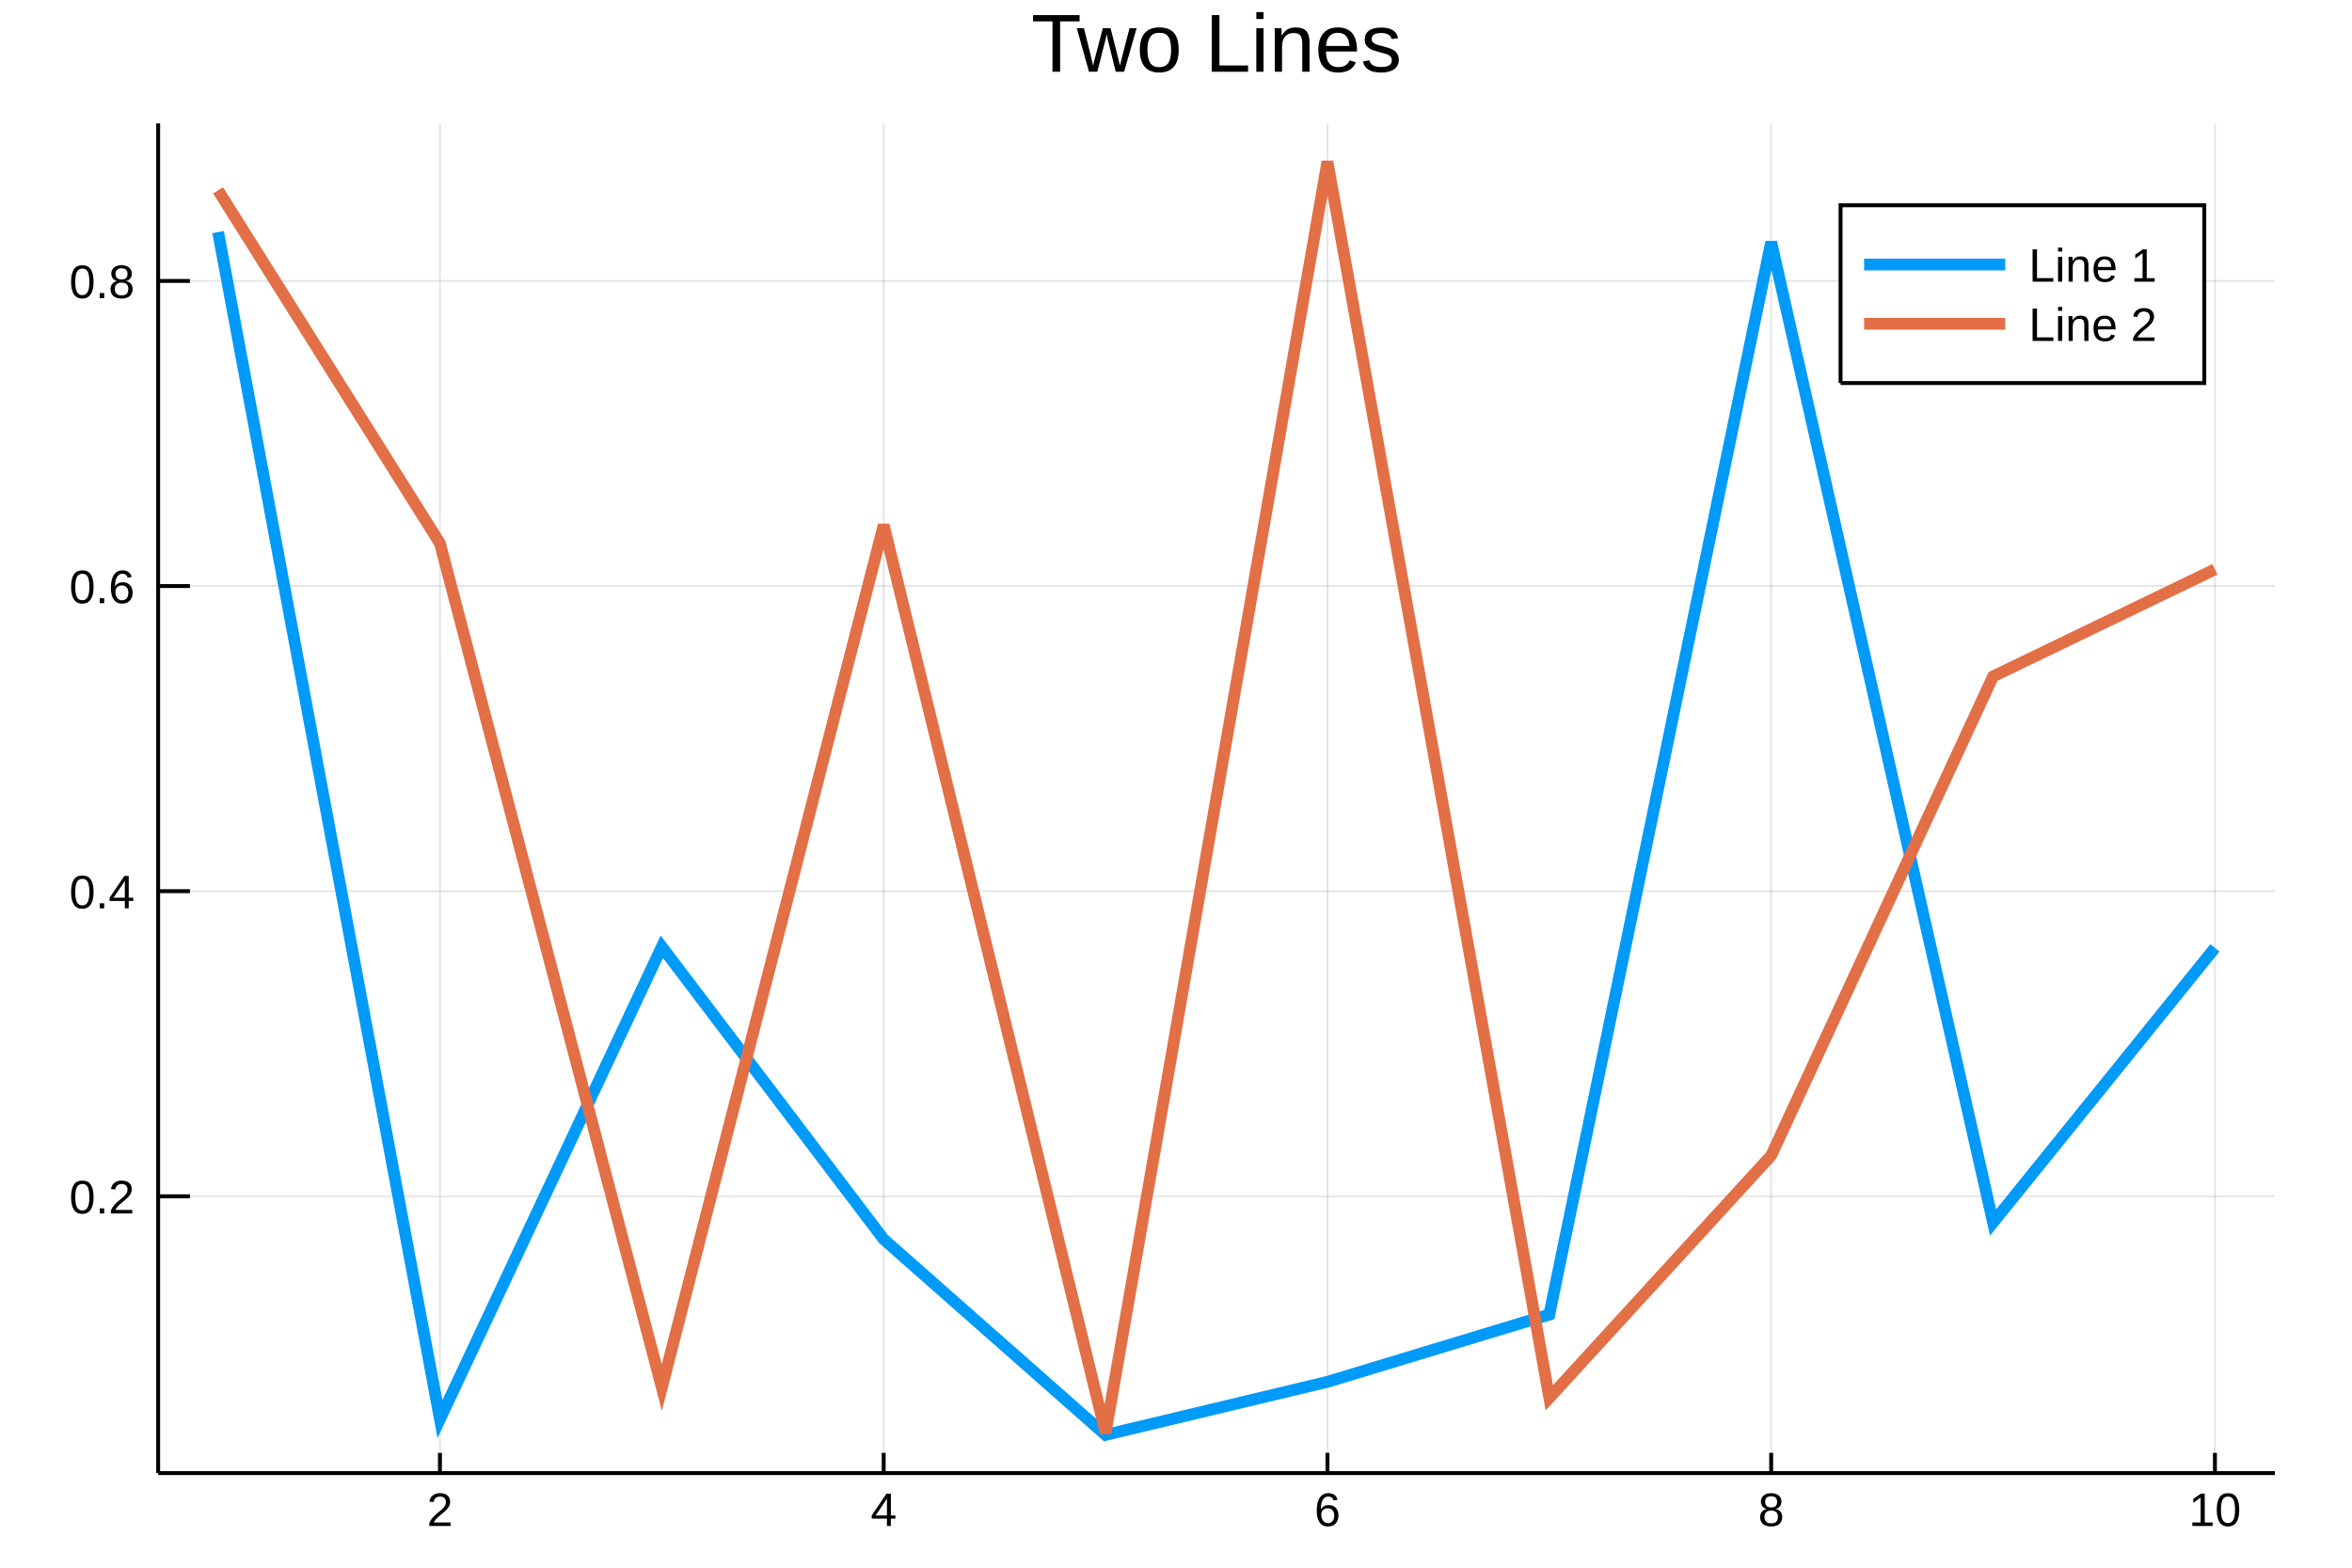
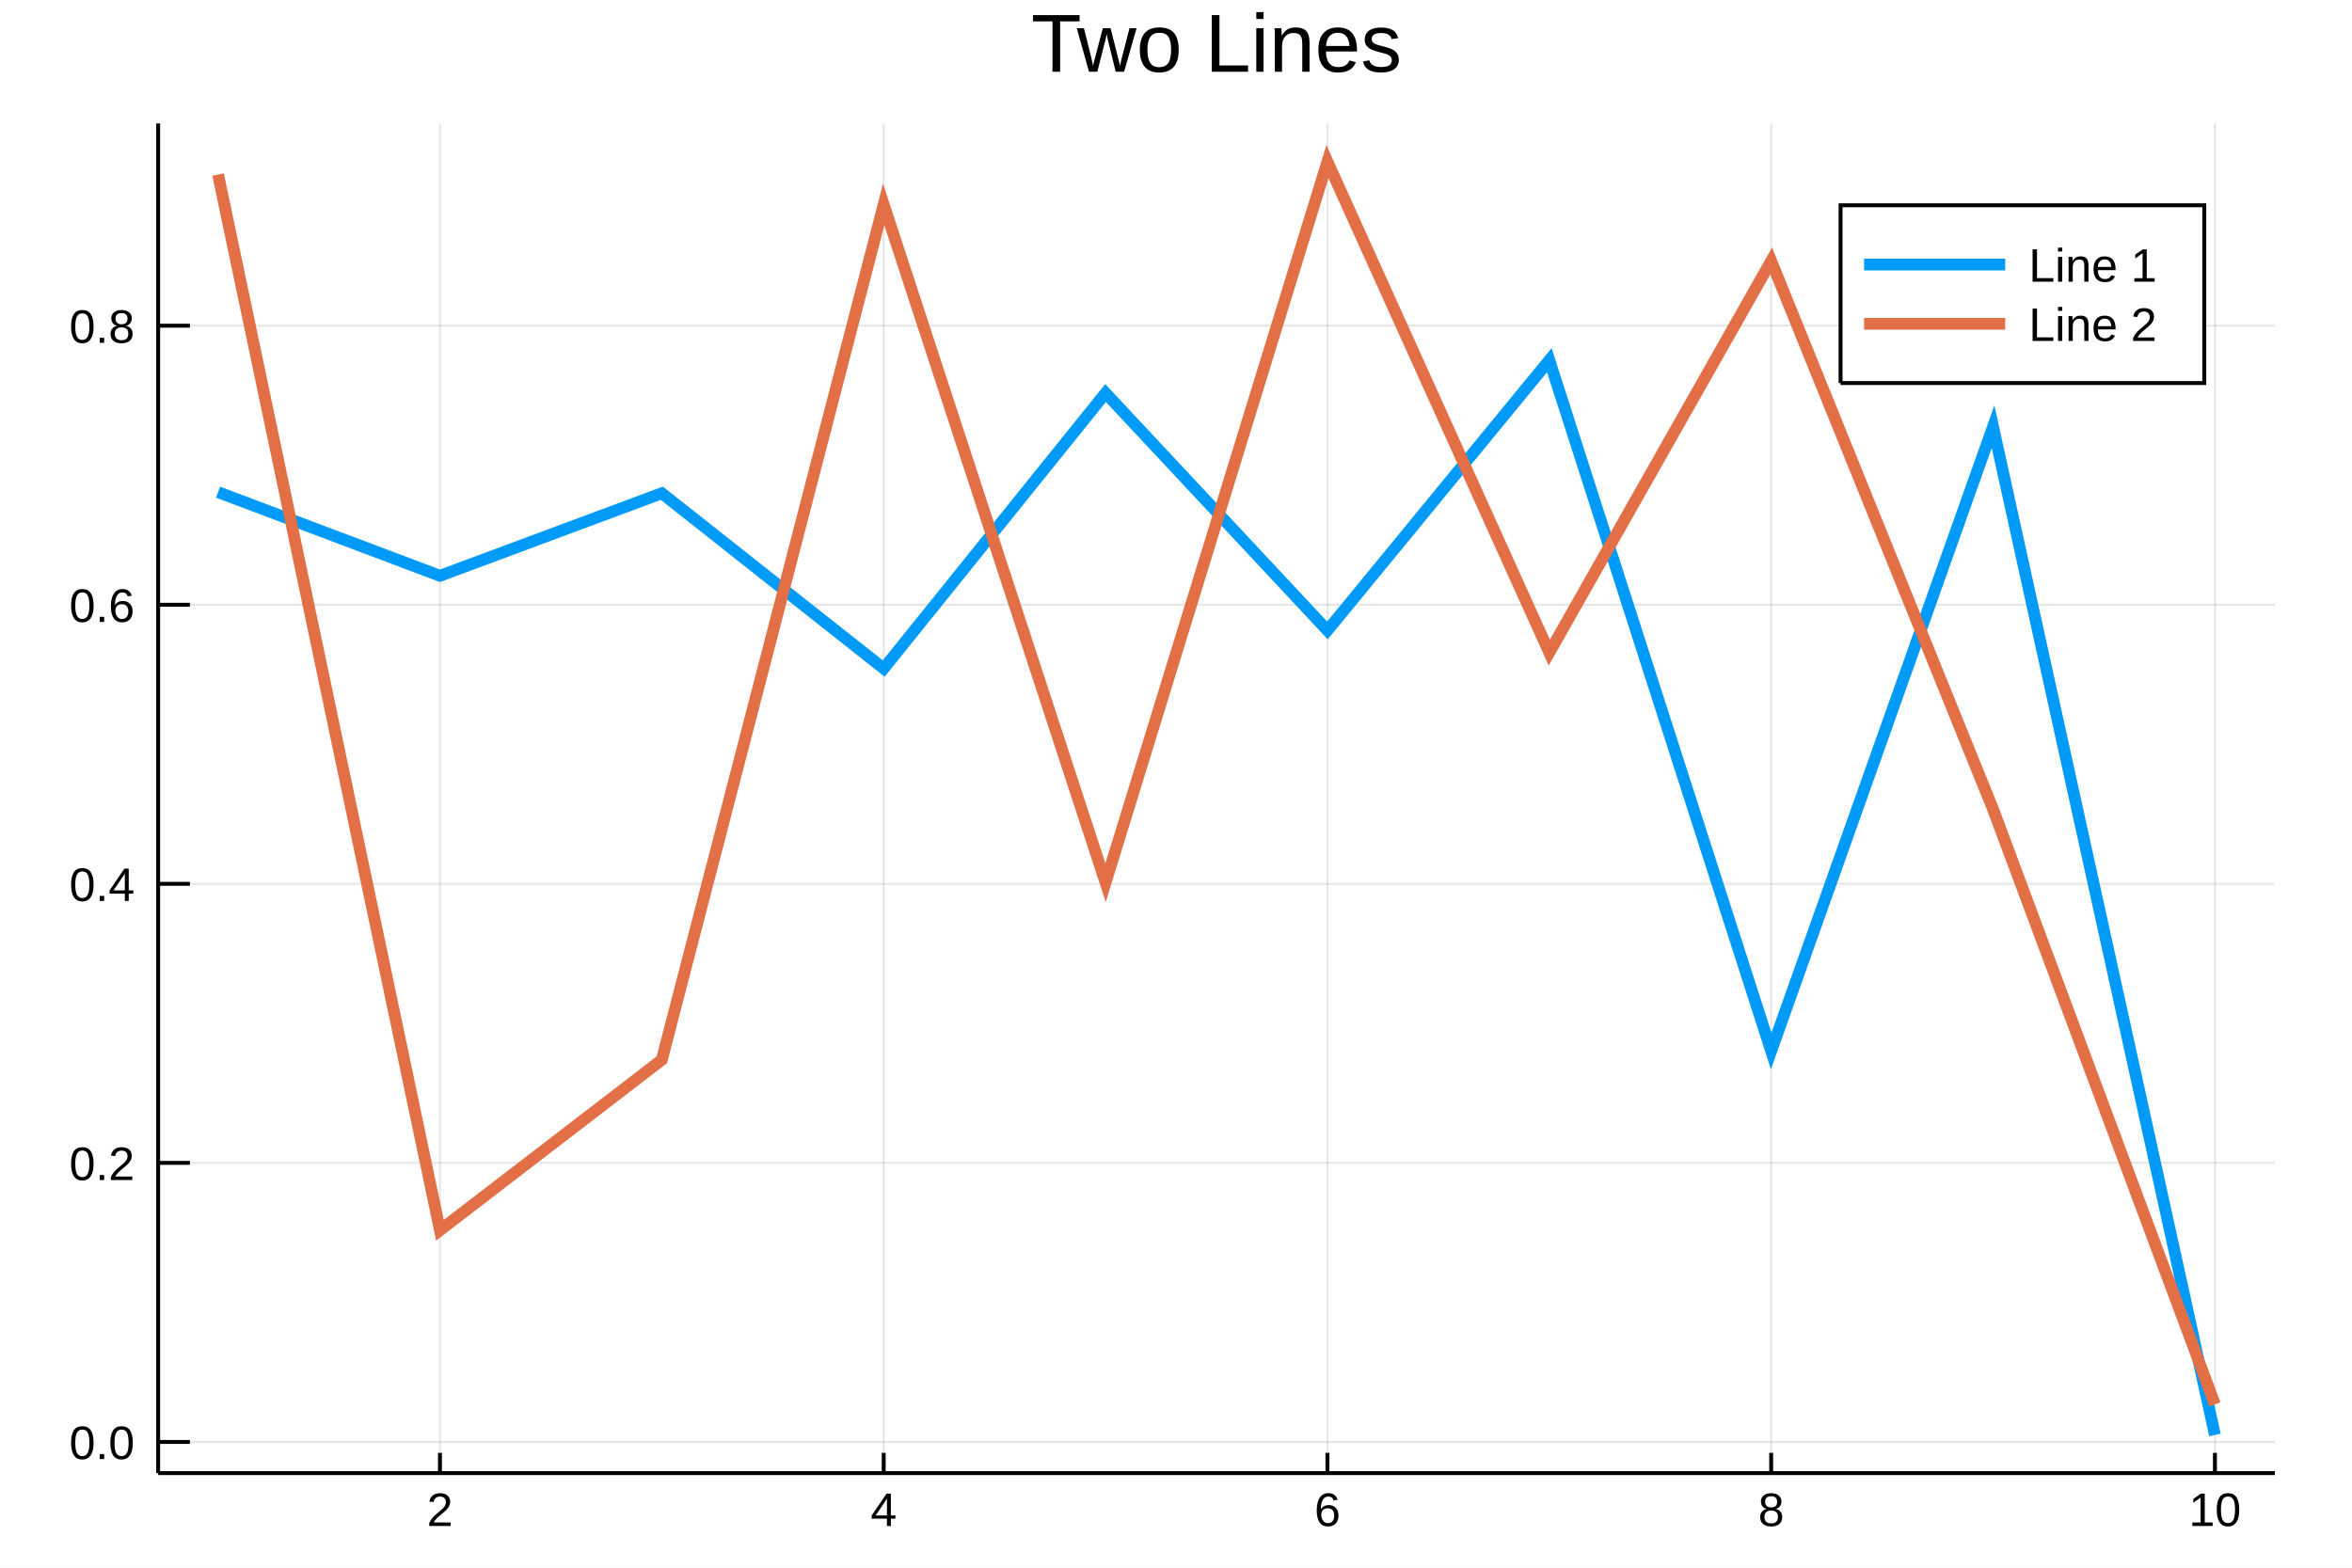
<svg xmlns="http://www.w3.org/2000/svg" width="600" height="400" viewBox="0 0 2400 1600">
  <defs>
-     <clipPath id="clip6900">
+     <clipPath id="clip1600">
      <rect x="0" y="0" width="2000" height="2000" />
    </clipPath>
  </defs>
  <defs>
-     <clipPath id="clip6901">
+     <clipPath id="clip1601">
      <rect x="0" y="0" width="2400" height="1600" />
    </clipPath>
  </defs>
-   <polygon clip-path="url(#clip6901)" points=" 0,1600 2400,1600 2400,0 0,0    " fill="#ffffff" fill-rule="evenodd" fill-opacity="1" />
+   <polygon clip-path="url(#clip1601)" points=" 0,1600 2400,1600 2400,0 0,0    " fill="#ffffff" fill-rule="evenodd" fill-opacity="1" />
  <defs>
-     <clipPath id="clip6902">
+     <clipPath id="clip1602">
      <rect x="480" y="0" width="1681" height="1600" />
    </clipPath>
  </defs>
-   <polygon clip-path="url(#clip6901)" points=" 161.394,1503.47 2321.26,1503.47 2321.26,125.984 161.394,125.984    " fill="#ffffff" fill-rule="evenodd" fill-opacity="1" />
+   <polygon clip-path="url(#clip1601)" points=" 161.394,1503.47 2321.26,1503.47 2321.26,125.984 161.394,125.984    " fill="#ffffff" fill-rule="evenodd" fill-opacity="1" />
  <defs>
-     <clipPath id="clip6903">
+     <clipPath id="clip1603">
      <rect x="161" y="125" width="2161" height="1378" />
    </clipPath>
  </defs>
-   <polyline clip-path="url(#clip6903)" style="stroke:#000000; stroke-width:2; stroke-opacity:0.1; fill:none" points="   448.923,1503.47 448.923,125.984    " />
-   <polyline clip-path="url(#clip6903)" style="stroke:#000000; stroke-width:2; stroke-opacity:0.1; fill:none" points="   901.725,1503.47 901.725,125.984    " />
-   <polyline clip-path="url(#clip6903)" style="stroke:#000000; stroke-width:2; stroke-opacity:0.1; fill:none" points="   1354.53,1503.47 1354.53,125.984    " />
-   <polyline clip-path="url(#clip6903)" style="stroke:#000000; stroke-width:2; stroke-opacity:0.1; fill:none" points="   1807.33,1503.47 1807.33,125.984    " />
-   <polyline clip-path="url(#clip6903)" style="stroke:#000000; stroke-width:2; stroke-opacity:0.1; fill:none" points="   2260.13,1503.47 2260.13,125.984    " />
-   <polyline clip-path="url(#clip6903)" style="stroke:#000000; stroke-width:2; stroke-opacity:0.1; fill:none" points="   161.394,1220.94 2321.26,1220.94    " />
-   <polyline clip-path="url(#clip6903)" style="stroke:#000000; stroke-width:2; stroke-opacity:0.1; fill:none" points="   161.394,909.539 2321.26,909.539    " />
-   <polyline clip-path="url(#clip6903)" style="stroke:#000000; stroke-width:2; stroke-opacity:0.1; fill:none" points="   161.394,598.134 2321.26,598.134    " />
-   <polyline clip-path="url(#clip6903)" style="stroke:#000000; stroke-width:2; stroke-opacity:0.1; fill:none" points="   161.394,286.729 2321.26,286.729    " />
-   <polyline clip-path="url(#clip6901)" style="stroke:#000000; stroke-width:4; stroke-opacity:1; fill:none" points="   161.394,1503.47 2321.26,1503.47    " />
-   <polyline clip-path="url(#clip6901)" style="stroke:#000000; stroke-width:4; stroke-opacity:1; fill:none" points="   161.394,1503.47 161.394,125.984    " />
-   <polyline clip-path="url(#clip6901)" style="stroke:#000000; stroke-width:4; stroke-opacity:1; fill:none" points="   448.923,1503.47 448.923,1482.81    " />
-   <polyline clip-path="url(#clip6901)" style="stroke:#000000; stroke-width:4; stroke-opacity:1; fill:none" points="   901.725,1503.47 901.725,1482.81    " />
-   <polyline clip-path="url(#clip6901)" style="stroke:#000000; stroke-width:4; stroke-opacity:1; fill:none" points="   1354.53,1503.47 1354.53,1482.81    " />
-   <polyline clip-path="url(#clip6901)" style="stroke:#000000; stroke-width:4; stroke-opacity:1; fill:none" points="   1807.33,1503.47 1807.33,1482.81    " />
-   <polyline clip-path="url(#clip6901)" style="stroke:#000000; stroke-width:4; stroke-opacity:1; fill:none" points="   2260.13,1503.47 2260.13,1482.81    " />
-   <polyline clip-path="url(#clip6901)" style="stroke:#000000; stroke-width:4; stroke-opacity:1; fill:none" points="   161.394,1220.94 193.792,1220.94    " />
-   <polyline clip-path="url(#clip6901)" style="stroke:#000000; stroke-width:4; stroke-opacity:1; fill:none" points="   161.394,909.539 193.792,909.539    " />
-   <polyline clip-path="url(#clip6901)" style="stroke:#000000; stroke-width:4; stroke-opacity:1; fill:none" points="   161.394,598.134 193.792,598.134    " />
-   <polyline clip-path="url(#clip6901)" style="stroke:#000000; stroke-width:4; stroke-opacity:1; fill:none" points="   161.394,286.729 193.792,286.729    " />
-   <g clip-path="url(#clip6901)">
+   <polyline clip-path="url(#clip1603)" style="stroke:#000000; stroke-width:2; stroke-opacity:0.1; fill:none" points="   448.923,1503.47 448.923,125.984    " />
+   <polyline clip-path="url(#clip1603)" style="stroke:#000000; stroke-width:2; stroke-opacity:0.1; fill:none" points="   901.725,1503.47 901.725,125.984    " />
+   <polyline clip-path="url(#clip1603)" style="stroke:#000000; stroke-width:2; stroke-opacity:0.1; fill:none" points="   1354.53,1503.47 1354.53,125.984    " />
+   <polyline clip-path="url(#clip1603)" style="stroke:#000000; stroke-width:2; stroke-opacity:0.1; fill:none" points="   1807.33,1503.47 1807.33,125.984    " />
+   <polyline clip-path="url(#clip1603)" style="stroke:#000000; stroke-width:2; stroke-opacity:0.1; fill:none" points="   2260.13,1503.47 2260.13,125.984    " />
+   <polyline clip-path="url(#clip1603)" style="stroke:#000000; stroke-width:2; stroke-opacity:0.1; fill:none" points="   161.394,1471.66 2321.26,1471.66    " />
+   <polyline clip-path="url(#clip1603)" style="stroke:#000000; stroke-width:2; stroke-opacity:0.1; fill:none" points="   161.394,1186.85 2321.26,1186.85    " />
+   <polyline clip-path="url(#clip1603)" style="stroke:#000000; stroke-width:2; stroke-opacity:0.1; fill:none" points="   161.394,902.034 2321.26,902.034    " />
+   <polyline clip-path="url(#clip1603)" style="stroke:#000000; stroke-width:2; stroke-opacity:0.1; fill:none" points="   161.394,617.224 2321.26,617.224    " />
+   <polyline clip-path="url(#clip1603)" style="stroke:#000000; stroke-width:2; stroke-opacity:0.1; fill:none" points="   161.394,332.413 2321.26,332.413    " />
+   <polyline clip-path="url(#clip1601)" style="stroke:#000000; stroke-width:4; stroke-opacity:1; fill:none" points="   161.394,1503.47 2321.26,1503.47    " />
+   <polyline clip-path="url(#clip1601)" style="stroke:#000000; stroke-width:4; stroke-opacity:1; fill:none" points="   161.394,1503.47 161.394,125.984    " />
+   <polyline clip-path="url(#clip1601)" style="stroke:#000000; stroke-width:4; stroke-opacity:1; fill:none" points="   448.923,1503.47 448.923,1482.81    " />
+   <polyline clip-path="url(#clip1601)" style="stroke:#000000; stroke-width:4; stroke-opacity:1; fill:none" points="   901.725,1503.47 901.725,1482.81    " />
+   <polyline clip-path="url(#clip1601)" style="stroke:#000000; stroke-width:4; stroke-opacity:1; fill:none" points="   1354.53,1503.47 1354.53,1482.81    " />
+   <polyline clip-path="url(#clip1601)" style="stroke:#000000; stroke-width:4; stroke-opacity:1; fill:none" points="   1807.33,1503.47 1807.33,1482.81    " />
+   <polyline clip-path="url(#clip1601)" style="stroke:#000000; stroke-width:4; stroke-opacity:1; fill:none" points="   2260.13,1503.47 2260.13,1482.81    " />
+   <polyline clip-path="url(#clip1601)" style="stroke:#000000; stroke-width:4; stroke-opacity:1; fill:none" points="   161.394,1471.66 193.792,1471.66    " />
+   <polyline clip-path="url(#clip1601)" style="stroke:#000000; stroke-width:4; stroke-opacity:1; fill:none" points="   161.394,1186.85 193.792,1186.85    " />
+   <polyline clip-path="url(#clip1601)" style="stroke:#000000; stroke-width:4; stroke-opacity:1; fill:none" points="   161.394,902.034 193.792,902.034    " />
+   <polyline clip-path="url(#clip1601)" style="stroke:#000000; stroke-width:4; stroke-opacity:1; fill:none" points="   161.394,617.224 193.792,617.224    " />
+   <polyline clip-path="url(#clip1601)" style="stroke:#000000; stroke-width:4; stroke-opacity:1; fill:none" points="   161.394,332.413 193.792,332.413    " />
+   <g clip-path="url(#clip1601)">
    <text style="fill:#000000; fill-opacity:1; font-family:Arial,Helvetica Neue,Helvetica,sans-serif; font-size:48px; text-anchor:middle;" transform="rotate(0, 448.923, 1557.47)" x="448.923" y="1557.47">2</text>
  </g>
-   <g clip-path="url(#clip6901)">
+   <g clip-path="url(#clip1601)">
    <text style="fill:#000000; fill-opacity:1; font-family:Arial,Helvetica Neue,Helvetica,sans-serif; font-size:48px; text-anchor:middle;" transform="rotate(0, 901.725, 1557.47)" x="901.725" y="1557.47">4</text>
  </g>
-   <g clip-path="url(#clip6901)">
+   <g clip-path="url(#clip1601)">
    <text style="fill:#000000; fill-opacity:1; font-family:Arial,Helvetica Neue,Helvetica,sans-serif; font-size:48px; text-anchor:middle;" transform="rotate(0, 1354.53, 1557.47)" x="1354.53" y="1557.47">6</text>
  </g>
-   <g clip-path="url(#clip6901)">
+   <g clip-path="url(#clip1601)">
    <text style="fill:#000000; fill-opacity:1; font-family:Arial,Helvetica Neue,Helvetica,sans-serif; font-size:48px; text-anchor:middle;" transform="rotate(0, 1807.33, 1557.47)" x="1807.33" y="1557.47">8</text>
  </g>
-   <g clip-path="url(#clip6901)">
+   <g clip-path="url(#clip1601)">
    <text style="fill:#000000; fill-opacity:1; font-family:Arial,Helvetica Neue,Helvetica,sans-serif; font-size:48px; text-anchor:middle;" transform="rotate(0, 2260.13, 1557.47)" x="2260.13" y="1557.47">10</text>
  </g>
-   <g clip-path="url(#clip6901)">
-     <text style="fill:#000000; fill-opacity:1; font-family:Arial,Helvetica Neue,Helvetica,sans-serif; font-size:48px; text-anchor:end;" transform="rotate(0, 137.394, 1238.44)" x="137.394" y="1238.44">0.2</text>
+   <g clip-path="url(#clip1601)">
+     <text style="fill:#000000; fill-opacity:1; font-family:Arial,Helvetica Neue,Helvetica,sans-serif; font-size:48px; text-anchor:end;" transform="rotate(0, 137.394, 1489.16)" x="137.394" y="1489.16">0.0</text>
  </g>
-   <g clip-path="url(#clip6901)">
-     <text style="fill:#000000; fill-opacity:1; font-family:Arial,Helvetica Neue,Helvetica,sans-serif; font-size:48px; text-anchor:end;" transform="rotate(0, 137.394, 927.039)" x="137.394" y="927.039">0.4</text>
+   <g clip-path="url(#clip1601)">
+     <text style="fill:#000000; fill-opacity:1; font-family:Arial,Helvetica Neue,Helvetica,sans-serif; font-size:48px; text-anchor:end;" transform="rotate(0, 137.394, 1204.35)" x="137.394" y="1204.35">0.2</text>
  </g>
-   <g clip-path="url(#clip6901)">
-     <text style="fill:#000000; fill-opacity:1; font-family:Arial,Helvetica Neue,Helvetica,sans-serif; font-size:48px; text-anchor:end;" transform="rotate(0, 137.394, 615.634)" x="137.394" y="615.634">0.6</text>
+   <g clip-path="url(#clip1601)">
+     <text style="fill:#000000; fill-opacity:1; font-family:Arial,Helvetica Neue,Helvetica,sans-serif; font-size:48px; text-anchor:end;" transform="rotate(0, 137.394, 919.534)" x="137.394" y="919.534">0.4</text>
  </g>
-   <g clip-path="url(#clip6901)">
-     <text style="fill:#000000; fill-opacity:1; font-family:Arial,Helvetica Neue,Helvetica,sans-serif; font-size:48px; text-anchor:end;" transform="rotate(0, 137.394, 304.229)" x="137.394" y="304.229">0.8</text>
+   <g clip-path="url(#clip1601)">
+     <text style="fill:#000000; fill-opacity:1; font-family:Arial,Helvetica Neue,Helvetica,sans-serif; font-size:48px; text-anchor:end;" transform="rotate(0, 137.394, 634.724)" x="137.394" y="634.724">0.6</text>
  </g>
-   <g clip-path="url(#clip6901)">
+   <g clip-path="url(#clip1601)">
+     <text style="fill:#000000; fill-opacity:1; font-family:Arial,Helvetica Neue,Helvetica,sans-serif; font-size:48px; text-anchor:end;" transform="rotate(0, 137.394, 349.913)" x="137.394" y="349.913">0.8</text>
+   </g>
+   <g clip-path="url(#clip1601)">
    <text style="fill:#000000; fill-opacity:1; font-family:Arial,Helvetica Neue,Helvetica,sans-serif; font-size:84px; text-anchor:middle;" transform="rotate(0, 1241.33, 73.2)" x="1241.33" y="73.2">Two Lines</text>
  </g>
-   <polyline clip-path="url(#clip6903)" style="stroke:#009af9; stroke-width:12; stroke-opacity:1; fill:none" points="   222.522,236.859 448.923,1448.34 675.324,966.283 901.725,1264.81 1128.13,1464.49 1354.53,1410.32 1580.93,1341.67 1807.33,247.092 2033.73,1247.7 2260.13,967.421       " />
-   <polyline clip-path="url(#clip6903)" style="stroke:#e26f46; stroke-width:12; stroke-opacity:1; fill:none" points="   222.522,194.289 448.923,554.525 675.324,1416.14 901.725,535.856 1128.13,1462.47 1354.53,164.97 1580.93,1426.65 1807.33,1179.33 2033.73,690.375 2260.13,581.087       " />
-   <polygon clip-path="url(#clip6901)" points=" 1878.14,390.944 2249.26,390.944 2249.26,209.504 1878.14,209.504    " fill="#ffffff" fill-rule="evenodd" fill-opacity="1" />
-   <polyline clip-path="url(#clip6901)" style="stroke:#000000; stroke-width:4; stroke-opacity:1; fill:none" points="   1878.14,390.944 2249.26,390.944 2249.26,209.504 1878.14,209.504 1878.14,390.944    " />
-   <polyline clip-path="url(#clip6901)" style="stroke:#009af9; stroke-width:12; stroke-opacity:1; fill:none" points="   1902.14,269.984 2046.14,269.984    " />
-   <g clip-path="url(#clip6901)">
+   <polyline clip-path="url(#clip1603)" style="stroke:#009af9; stroke-width:12; stroke-opacity:1; fill:none" points="   222.522,502.315 448.923,587.657 675.324,503.4 901.725,682.309 1128.13,401.139 1354.53,643.423 1580.93,367.614 1807.33,1072.66 2033.73,435.45 2260.13,1464.49       " />
+   <polyline clip-path="url(#clip1603)" style="stroke:#e26f46; stroke-width:12; stroke-opacity:1; fill:none" points="   222.522,178.15 448.923,1255.6 675.324,1081.67 901.725,208.684 1128.13,900.839 1354.53,164.97 1580.93,666.068 1807.33,266.306 2033.73,825.881 2260.13,1433.29       " />
+   <polygon clip-path="url(#clip1601)" points=" 1878.14,390.944 2249.26,390.944 2249.26,209.504 1878.14,209.504    " fill="#ffffff" fill-rule="evenodd" fill-opacity="1" />
+   <polyline clip-path="url(#clip1601)" style="stroke:#000000; stroke-width:4; stroke-opacity:1; fill:none" points="   1878.14,390.944 2249.26,390.944 2249.26,209.504 1878.14,209.504 1878.14,390.944    " />
+   <polyline clip-path="url(#clip1601)" style="stroke:#009af9; stroke-width:12; stroke-opacity:1; fill:none" points="   1902.14,269.984 2046.14,269.984    " />
+   <g clip-path="url(#clip1601)">
    <text style="fill:#000000; fill-opacity:1; font-family:Arial,Helvetica Neue,Helvetica,sans-serif; font-size:48px; text-anchor:start;" transform="rotate(0, 2070.14, 287.484)" x="2070.14" y="287.484">Line 1</text>
  </g>
-   <polyline clip-path="url(#clip6901)" style="stroke:#e26f46; stroke-width:12; stroke-opacity:1; fill:none" points="   1902.14,330.464 2046.14,330.464    " />
-   <g clip-path="url(#clip6901)">
+   <polyline clip-path="url(#clip1601)" style="stroke:#e26f46; stroke-width:12; stroke-opacity:1; fill:none" points="   1902.14,330.464 2046.14,330.464    " />
+   <g clip-path="url(#clip1601)">
    <text style="fill:#000000; fill-opacity:1; font-family:Arial,Helvetica Neue,Helvetica,sans-serif; font-size:48px; text-anchor:start;" transform="rotate(0, 2070.14, 347.964)" x="2070.14" y="347.964">Line 2</text>
  </g>
</svg>
